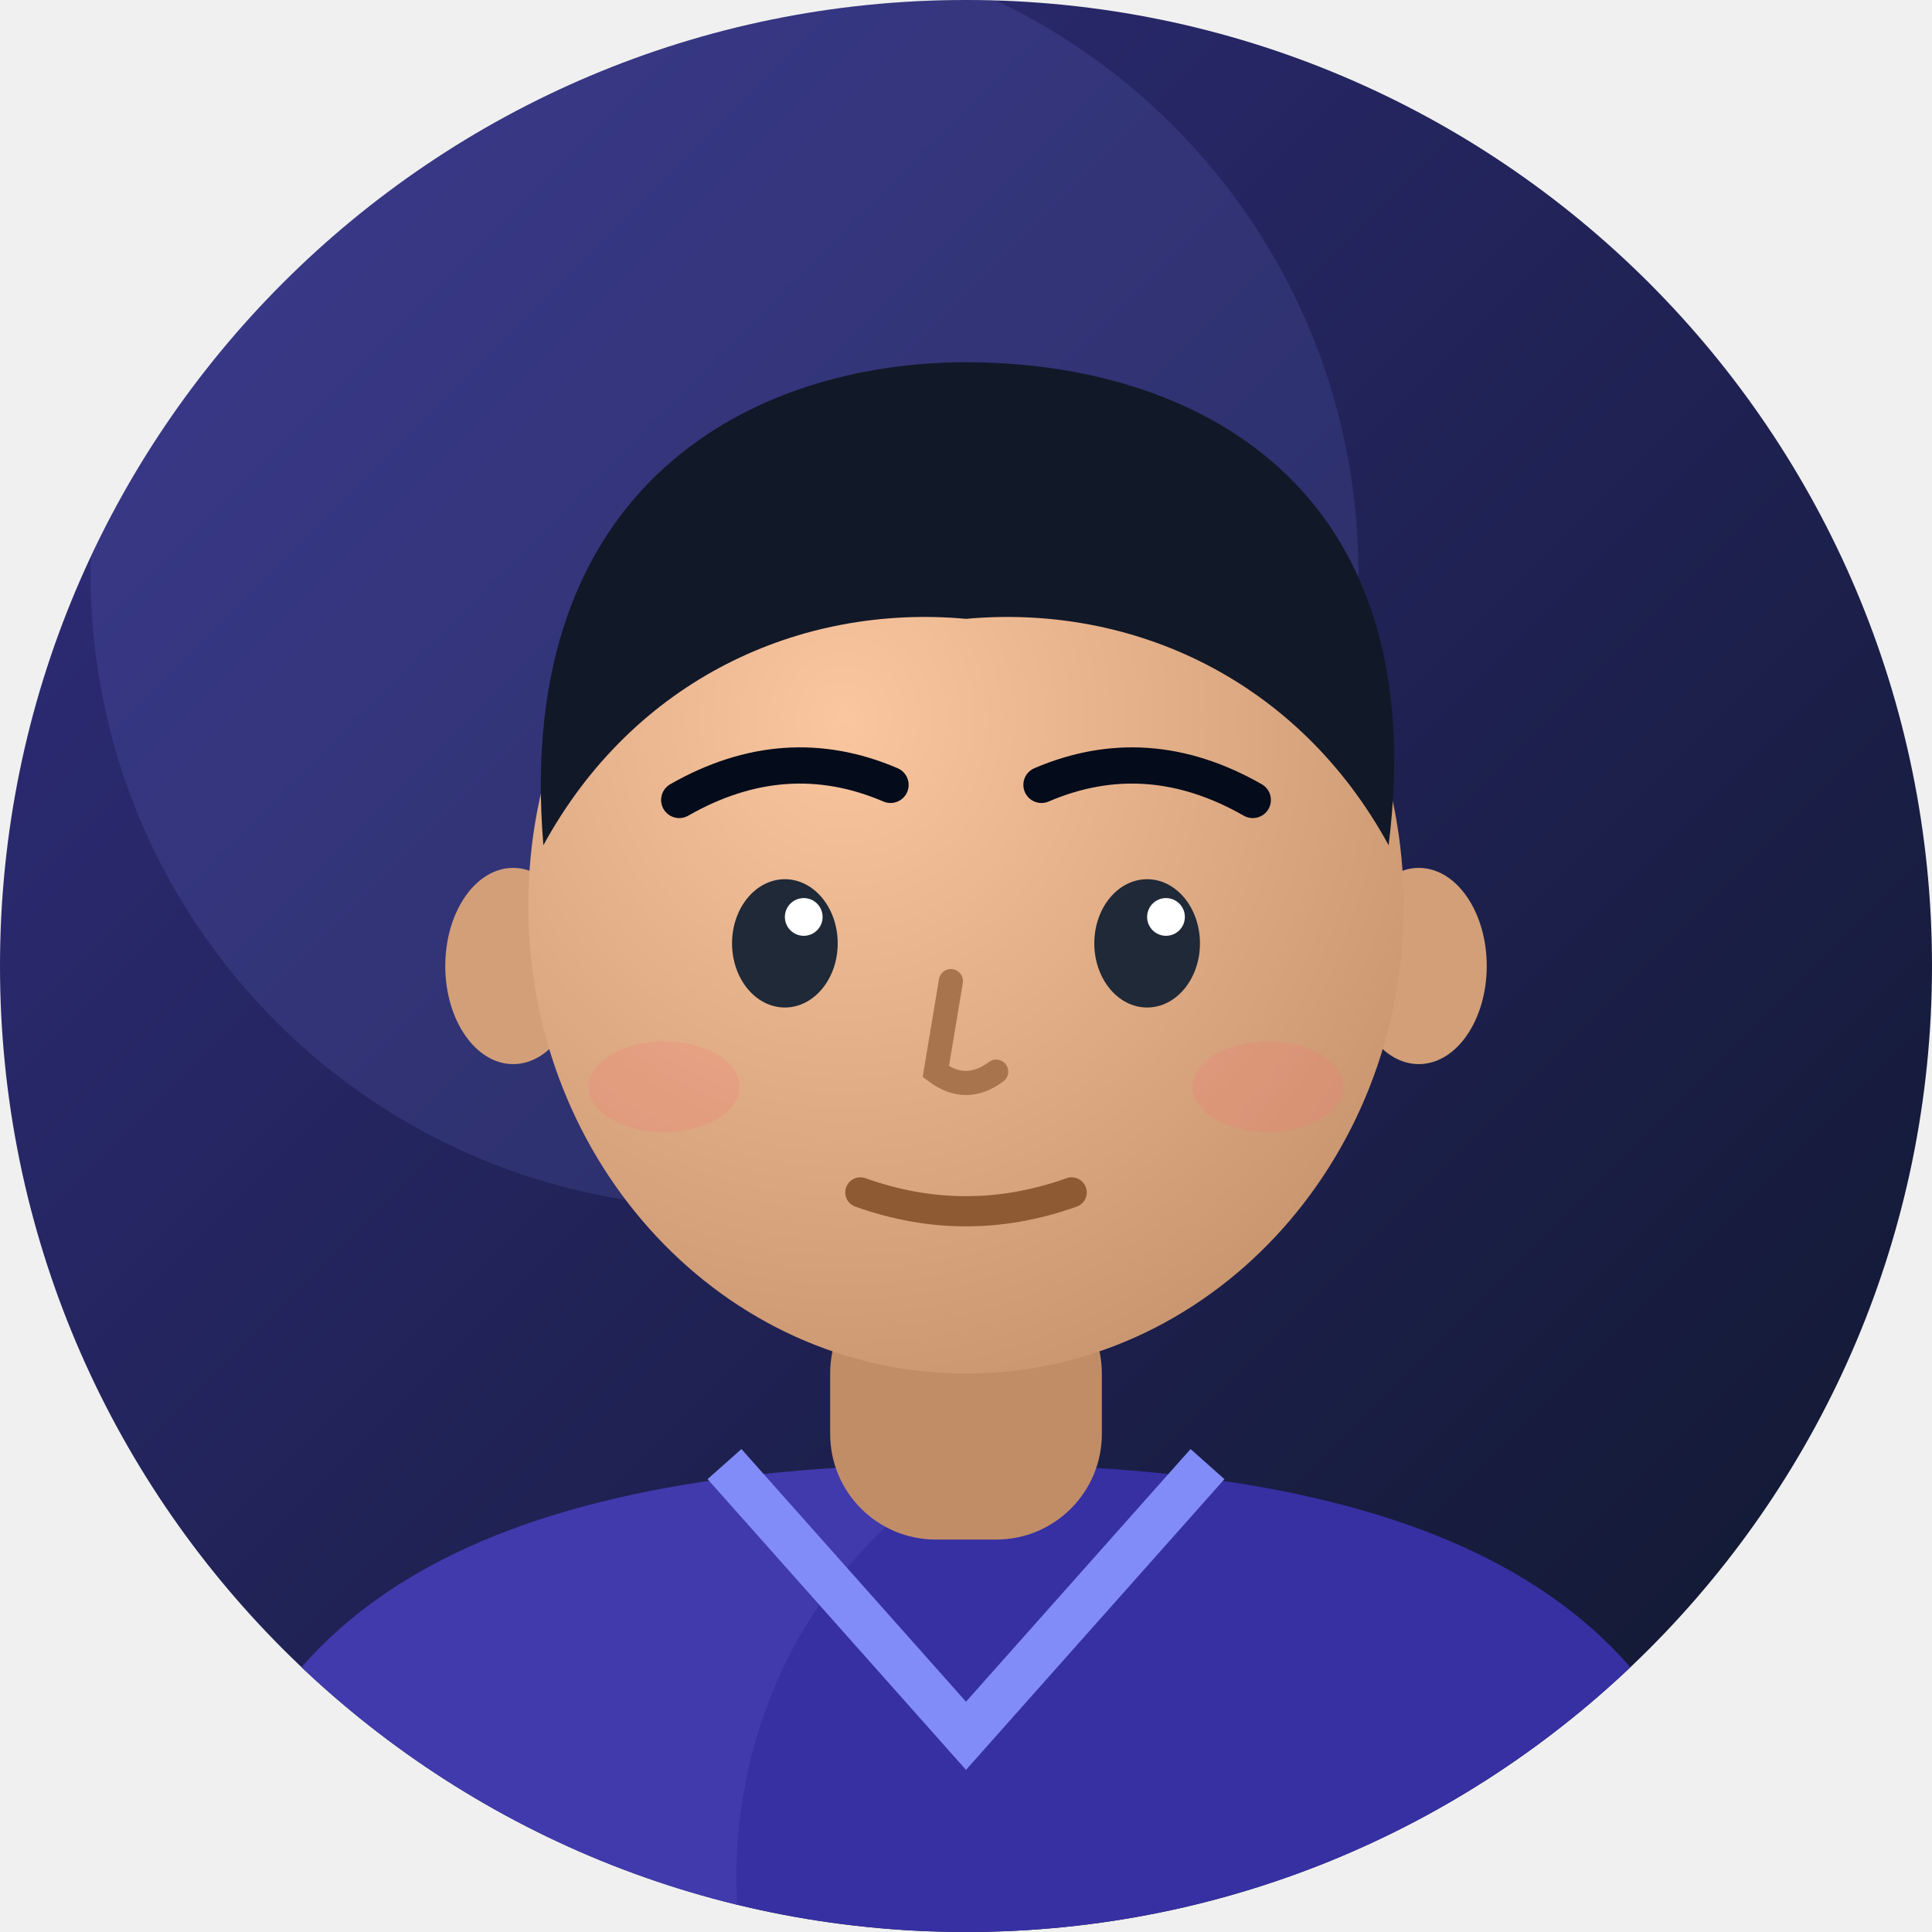
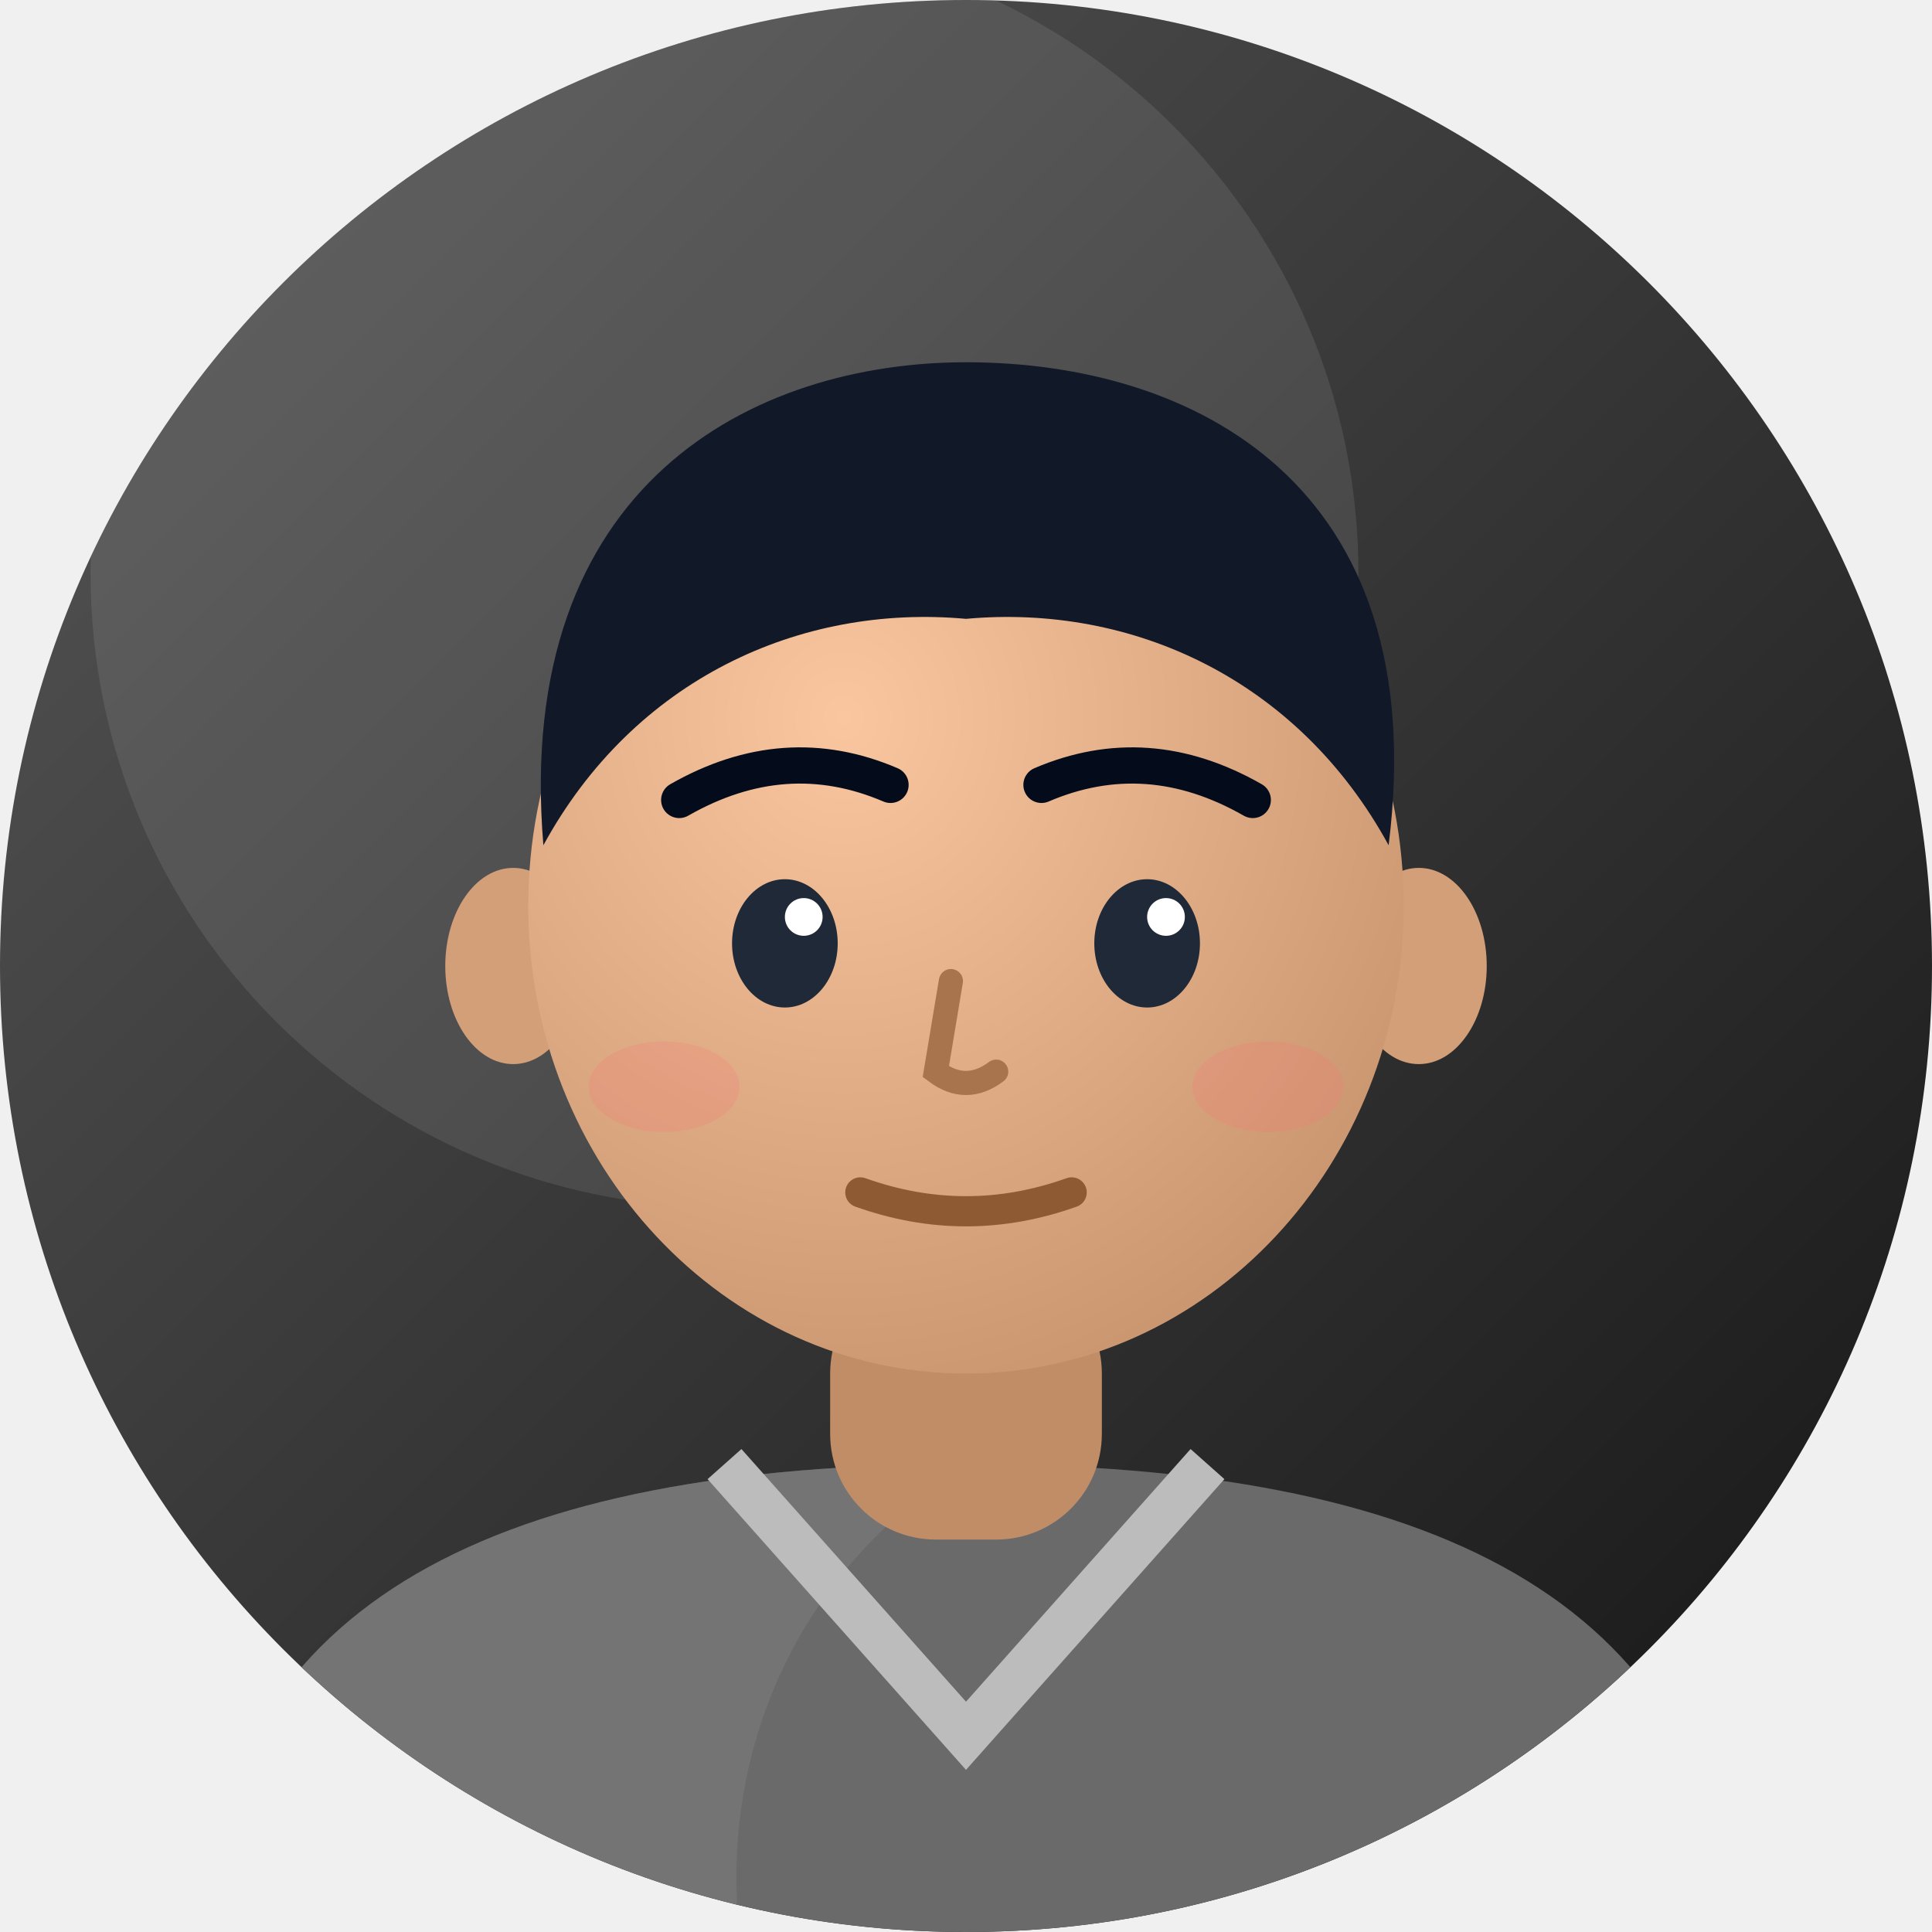
<svg xmlns="http://www.w3.org/2000/svg" viewBox="0 0 256 256" width="256" height="256" role="img" aria-label="shen_congwen">
  <defs>
    <linearGradient id="g-shen_congwen" x1="0" y1="0" x2="1" y2="1">
-       <stop offset="0" stop-color="#312e81" />
-       <stop offset="1" stop-color="#0f172a" />
+       <stop offset="0" stop-color="#585858" />
+       <stop offset="1" stop-color="#141414" />
    </linearGradient>
    <radialGradient id="f-shen_congwen" cx=".36" cy=".3" r=".8">
      <stop offset="0" stop-color="#fac6a0" />
      <stop offset="1" stop-color="#c7936d" />
    </radialGradient>
    <clipPath id="c-shen_congwen">
      <circle cx="128" cy="128" r="128" />
    </clipPath>
  </defs>
  <g clip-path="url(#c-shen_congwen)">
    <rect width="256" height="256" fill="url(#g-shen_congwen)" />
-     <circle cx="96" cy="76" r="84" fill="#818cf8" opacity=".14" />
-     <path d="M26 256 C30 212 66 194 128 194 C190 194 226 212 230 256 Z" fill="#3730a3" />
-     <path d="M26 256 C30 212 66 194 128 194 C100 212 96 240 98 256 Z" fill="#4b44b7" opacity=".5" />
-     <path d="M96 194 L128 230 L160 194" stroke="#818cf8" stroke-width="6" fill="none" />
+     <circle cx="96" cy="76" r="84" fill="#bcbcbc" opacity=".14" />
+     <path d="M26 256 C30 212 66 194 128 194 C190 194 226 212 230 256 Z" fill="#6a6a6a" />
+     <path d="M26 256 C30 212 66 194 128 194 C100 212 96 240 98 256 Z" fill="#7e7e7e" opacity=".5" />
+     <path d="M96 194 L128 230 L160 194" stroke="#bcbcbc" stroke-width="6" fill="none" />
    <rect x="110" y="168" width="36" height="36" rx="14" fill="#c18d67" />
    <ellipse cx="68" cy="128" rx="9" ry="13" fill="#d39f79" />
    <ellipse cx="188" cy="128" rx="9" ry="13" fill="#d39f79" />
    <ellipse cx="128" cy="120" rx="58" ry="62" fill="url(#f-shen_congwen)" />
    <path d="M72 112 C68 64 100 48 128 48 C158 48 190 64 184 112 C172 90 150 80 128 82 C106 80 84 90 72 112 Z" fill="#111827" />
    <g stroke="#040b1a" stroke-width="4.8" stroke-linecap="round" fill="none">
      <path d="M90 106 Q104 98 118 104" />
      <path d="M138 104 Q152 98 166 106" />
    </g>
    <g fill="#1f2937">
      <ellipse cx="104" cy="125" rx="7" ry="8.5" />
      <ellipse cx="152" cy="125" rx="7" ry="8.5" />
    </g>
    <g fill="#fff">
      <circle cx="106.5" cy="121.5" r="2.5" />
      <circle cx="154.5" cy="121.5" r="2.5" />
    </g>
    <ellipse cx="88" cy="144" rx="10" ry="6" fill="#f87171" opacity=".22" />
    <ellipse cx="168" cy="144" rx="10" ry="6" fill="#f87171" opacity=".22" />
    <path d="M126 130 L124 142 Q128 145 132 142" stroke="#a8744e" stroke-width="3.2" fill="none" stroke-linecap="round" />
    <path d="M114 158 Q128 163 142 158" stroke="#8e5a34" stroke-width="4" fill="none" stroke-linecap="round" />
  </g>
</svg>
